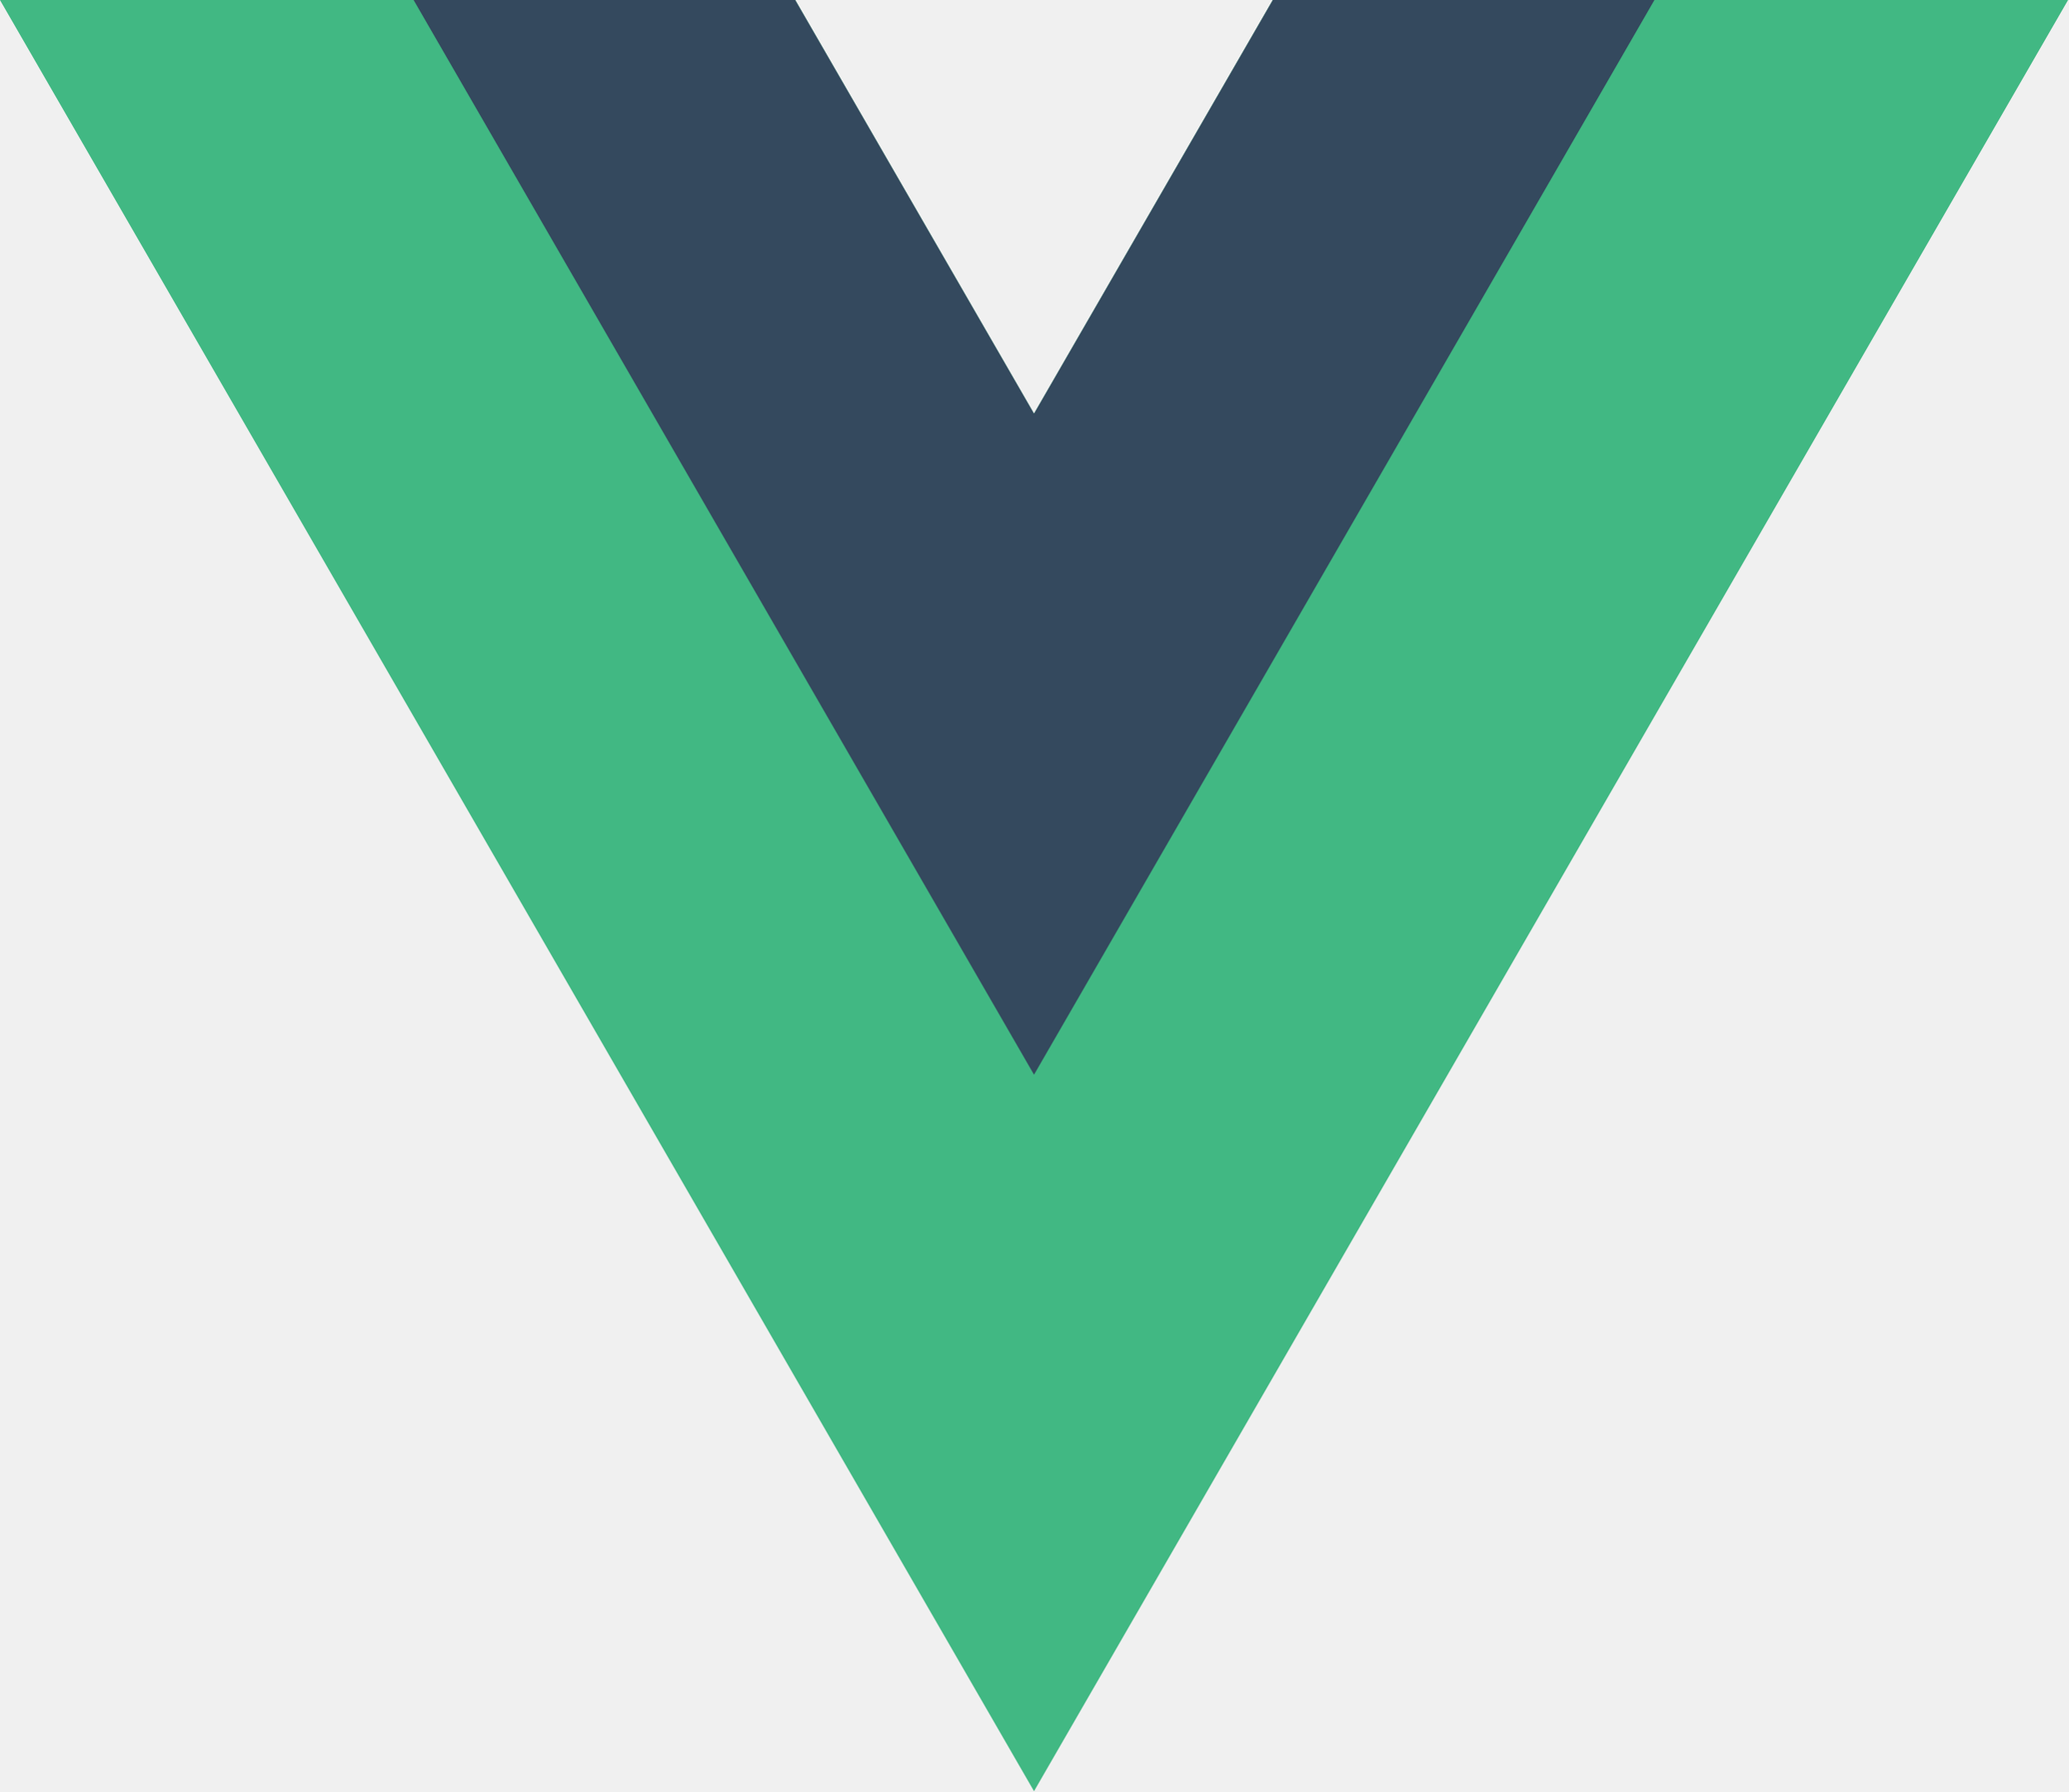
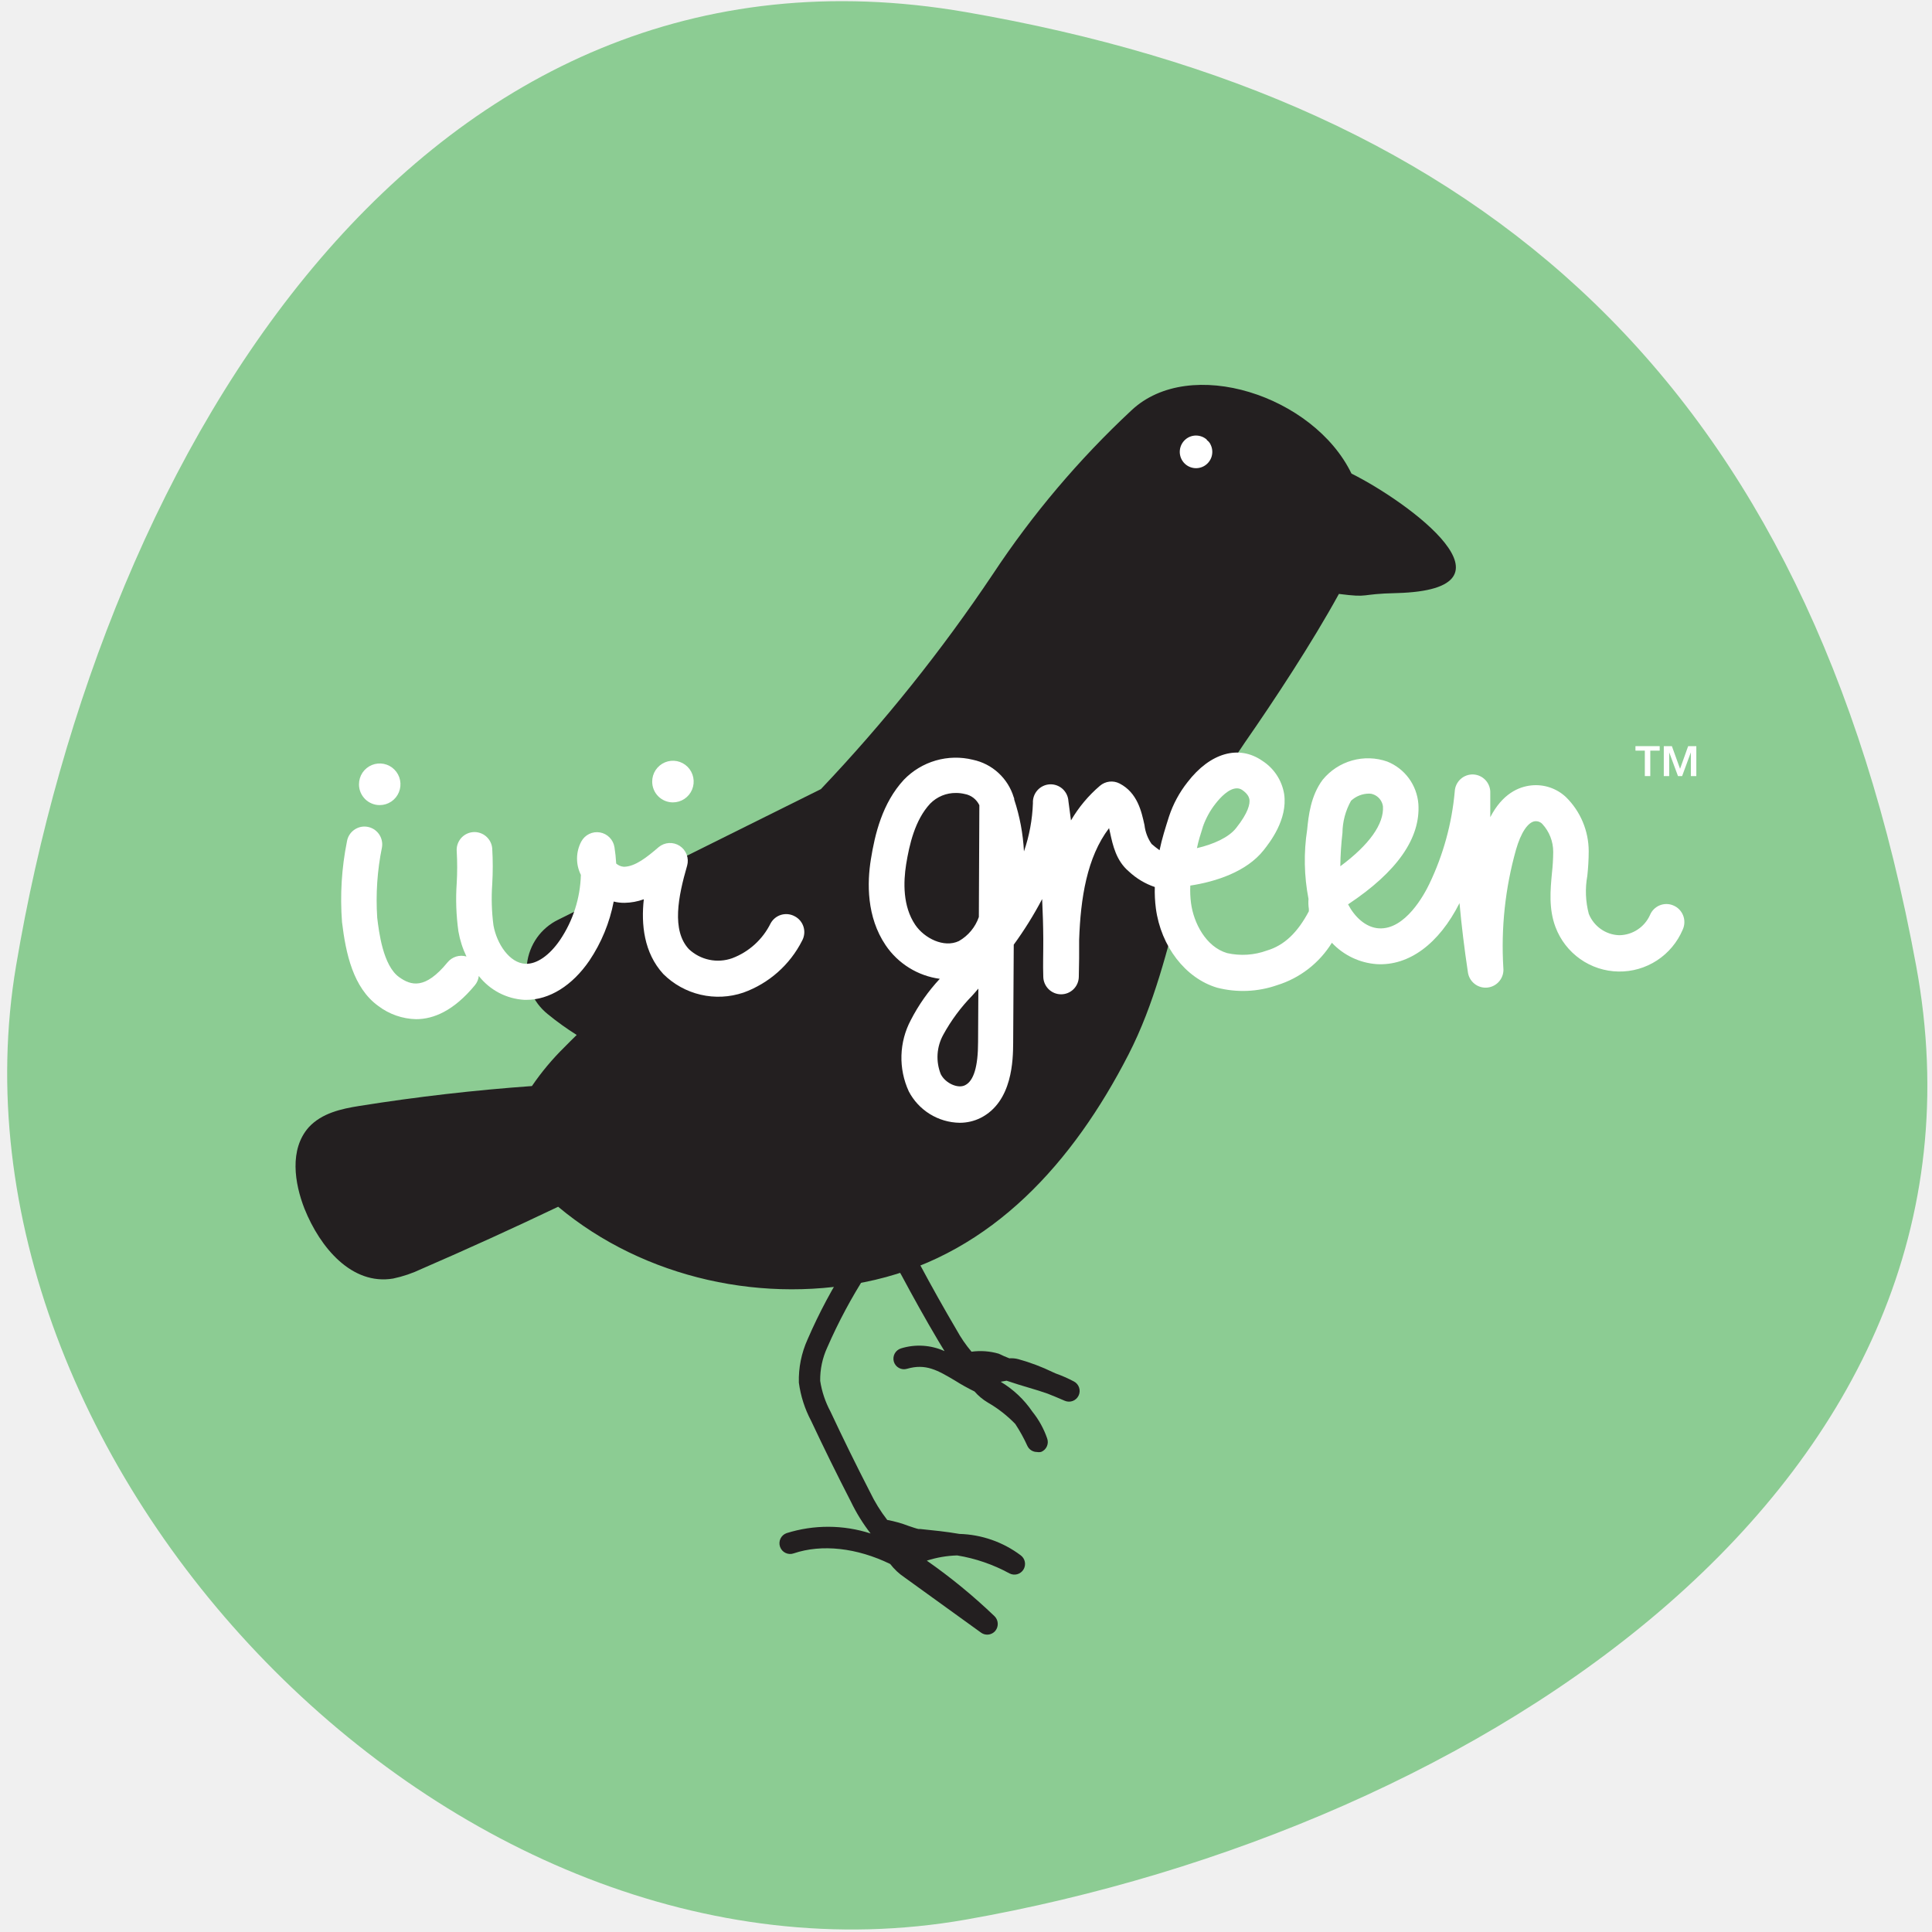
- <svg xmlns="http://www.w3.org/2000/svg" viewBox="0 0 261.76 226.69">
-   <path d="M161.096.001l-30.225 52.351L100.647.001H-.005l130.877 226.688L261.749.001z" fill="#41b883" />
-   <path d="M161.096.001l-30.225 52.351L100.647.001H52.346l78.526 136.01L209.398.001z" fill="#34495e" />
+ <svg xmlns="http://www.w3.org/2000/svg" width="80" height="80" viewBox="0 0 80 80" fill="none">
+   <g clip-path="url(#clip0_3665_1229)">
+     <path d="M0.665 39.994C-2.785 60.466 18.609 83.247 40 79.486C61.221 75.746 83.303 61.441 79.344 39.994C74.894 15.802 61.424 4.213 40 0.502C17.512 -3.395 4.288 18.489 0.665 39.994Z" fill="#8CCC93" />
+     <path d="M67.721 31.082V30.896H68.724V31.082H68.335V32.136H68.109V31.082H67.721Z" fill="white" />
+     <path d="M69.118 31.153V32.136H68.894V30.896H69.229L69.568 31.835L69.903 30.896H70.241V32.136H70.015V31.153L69.653 32.136H69.482L69.118 31.153Z" fill="white" />
+     <path d="M40.882 67.687C40.79 67.688 40.699 67.659 40.624 67.605L37.45 65.314C37.225 65.163 37.027 64.977 36.862 64.762C35.479 64.089 34.029 63.929 32.865 64.322C32.754 64.361 32.632 64.355 32.526 64.303C32.42 64.253 32.339 64.162 32.3 64.05C32.261 63.939 32.268 63.817 32.318 63.711C32.369 63.604 32.46 63.523 32.571 63.484C33.704 63.128 34.919 63.133 36.05 63.498C35.733 63.09 35.459 62.648 35.235 62.182C34.668 61.081 34.112 59.953 33.585 58.831C33.324 58.339 33.153 57.804 33.079 57.252C33.062 56.637 33.185 56.026 33.438 55.466C33.913 54.367 34.478 53.31 35.127 52.304C36.038 50.799 36.891 49.376 37.185 47.74C37.192 47.68 37.21 47.622 37.24 47.569C37.27 47.517 37.31 47.471 37.358 47.434C37.406 47.398 37.462 47.371 37.52 47.357C37.579 47.343 37.64 47.341 37.699 47.351C37.759 47.361 37.815 47.384 37.866 47.417C37.916 47.45 37.959 47.494 37.993 47.544C38.026 47.595 38.048 47.652 38.059 47.711C38.069 47.771 38.067 47.832 38.053 47.891C37.738 49.692 36.791 51.256 35.877 52.765C35.257 53.729 34.715 54.742 34.256 55.794C34.056 56.227 33.955 56.7 33.962 57.178C34.03 57.623 34.175 58.054 34.388 58.45C34.909 59.563 35.459 60.682 36.021 61.774C36.218 62.186 36.459 62.576 36.738 62.937C37.039 62.992 37.335 63.075 37.621 63.185C37.768 63.236 37.971 63.303 38.029 63.312H38.097C38.647 63.368 39.188 63.422 39.727 63.516C40.644 63.541 41.53 63.85 42.265 64.402C42.354 64.468 42.416 64.565 42.437 64.675C42.458 64.784 42.437 64.898 42.379 64.993C42.32 65.087 42.228 65.156 42.12 65.186C42.013 65.215 41.899 65.203 41.8 65.151C41.125 64.783 40.394 64.531 39.635 64.407C39.208 64.419 38.784 64.492 38.377 64.623C39.366 65.314 40.301 66.081 41.174 66.917C41.256 66.994 41.306 67.099 41.314 67.212C41.322 67.325 41.288 67.437 41.218 67.525C41.177 67.575 41.126 67.615 41.068 67.643C41.01 67.671 40.947 67.686 40.882 67.687Z" fill="#231F20" />
+     <path d="M42.941 60.124C42.857 60.125 42.775 60.101 42.704 60.056C42.633 60.011 42.577 59.947 42.541 59.87C42.398 59.555 42.231 59.252 42.041 58.964C41.706 58.617 41.324 58.319 40.906 58.078C40.698 57.955 40.512 57.8 40.353 57.618C40.059 57.473 39.791 57.323 39.553 57.172C38.821 56.738 38.338 56.452 37.556 56.679C37.445 56.712 37.325 56.7 37.223 56.644C37.121 56.589 37.045 56.495 37.012 56.384C36.98 56.272 36.992 56.152 37.047 56.049C37.102 55.947 37.195 55.87 37.306 55.835C37.901 55.65 38.544 55.69 39.112 55.947C39.021 55.805 38.935 55.652 38.85 55.516C38.324 54.63 37.809 53.703 37.321 52.791C37.074 52.388 36.908 51.939 36.832 51.472C36.805 50.954 36.911 50.439 37.141 49.975C37.562 49.085 38.061 48.234 38.632 47.433C39.429 46.252 40.182 45.113 40.415 43.823C40.437 43.708 40.503 43.607 40.598 43.54C40.694 43.473 40.812 43.447 40.926 43.466C41.041 43.487 41.144 43.552 41.21 43.649C41.277 43.745 41.303 43.864 41.282 43.979C41.018 45.455 40.176 46.71 39.365 47.926C38.824 48.684 38.351 49.488 37.95 50.329C37.783 50.654 37.7 51.015 37.709 51.38C37.775 51.732 37.907 52.069 38.097 52.372C38.579 53.275 39.088 54.182 39.609 55.067C39.785 55.389 39.992 55.691 40.229 55.971C40.605 55.919 40.988 55.947 41.353 56.053C41.5 56.124 41.647 56.189 41.794 56.245C41.921 56.236 42.048 56.248 42.17 56.281C42.662 56.417 43.141 56.598 43.6 56.821L43.712 56.871C43.972 56.963 44.226 57.075 44.471 57.205C44.571 57.258 44.647 57.348 44.683 57.456C44.719 57.564 44.712 57.682 44.664 57.785C44.615 57.888 44.529 57.969 44.423 58.01C44.317 58.05 44.199 58.049 44.094 58.005C43.8 57.88 43.571 57.78 43.382 57.709C43.135 57.621 42.882 57.544 42.62 57.467C42.359 57.391 42.003 57.281 41.679 57.172L41.435 57.216C41.959 57.528 42.407 57.951 42.75 58.456C43.015 58.785 43.221 59.158 43.359 59.557C43.399 59.664 43.396 59.782 43.351 59.887C43.306 59.991 43.222 60.074 43.118 60.118C43.06 60.133 43 60.136 42.941 60.124Z" fill="#231F20" />
+     <path d="M55.962 19.61C54.403 16.387 49.274 14.701 46.844 16.998C44.675 19.021 42.752 21.294 41.115 23.77C38.995 26.935 36.612 29.915 33.991 32.676L23.118 38.081C22.765 38.252 22.461 38.509 22.234 38.829C22.008 39.15 21.866 39.523 21.821 39.913C21.777 40.304 21.833 40.699 21.982 41.062C22.132 41.425 22.371 41.744 22.677 41.99C23.059 42.303 23.461 42.592 23.88 42.855C23.709 43.023 23.538 43.191 23.371 43.362C22.871 43.853 22.421 44.392 22.026 44.971C19.644 45.141 17.262 45.415 14.88 45.795C14.135 45.913 13.324 46.09 12.782 46.681C11.976 47.593 12.194 48.995 12.609 50.052C13.256 51.666 14.571 53.228 16.279 52.942C16.686 52.856 17.081 52.722 17.456 52.543C19.35 51.722 21.235 50.864 23.112 49.969C26.674 52.951 31.703 54.052 36.238 52.995C41.1 51.858 44.438 48.127 46.727 43.669C48.891 39.454 48.844 34.624 51.553 30.737C52.765 28.995 54.338 26.604 55.441 24.593C56.768 24.762 56.23 24.593 57.841 24.558C63.235 24.41 58.365 20.812 55.962 19.61Z" fill="#231F20" />
+     <path d="M49.556 18.167C49.671 18.126 49.797 18.132 49.907 18.184C50.017 18.236 50.102 18.329 50.144 18.444C50.21 18.598 50.216 18.771 50.163 18.929C50.109 19.087 49.998 19.22 49.853 19.301C49.707 19.382 49.537 19.407 49.374 19.369C49.212 19.332 49.069 19.235 48.974 19.099C48.878 18.962 48.836 18.794 48.857 18.628C48.877 18.462 48.958 18.31 49.084 18.2C49.209 18.09 49.371 18.031 49.538 18.035C49.704 18.038 49.864 18.103 49.985 18.217" fill="white" />
+     <path d="M15.724 33.337C15.893 33.337 16.059 33.287 16.201 33.192C16.342 33.097 16.452 32.963 16.517 32.805C16.582 32.648 16.599 32.474 16.566 32.307C16.533 32.14 16.451 31.986 16.331 31.866C16.211 31.745 16.058 31.663 15.891 31.63C15.725 31.597 15.552 31.614 15.395 31.679C15.238 31.744 15.104 31.855 15.009 31.996C14.915 32.138 14.865 32.305 14.865 32.475C14.864 32.589 14.886 32.701 14.929 32.806C14.972 32.91 15.036 33.005 15.115 33.086C15.195 33.166 15.29 33.229 15.395 33.272C15.499 33.316 15.611 33.338 15.724 33.337Z" fill="white" />
+     <path d="M27.862 33.225C28.032 33.225 28.198 33.175 28.34 33.081C28.482 32.986 28.592 32.852 28.658 32.694C28.723 32.537 28.74 32.363 28.707 32.196C28.674 32.028 28.592 31.874 28.472 31.753C28.352 31.633 28.198 31.551 28.032 31.517C27.865 31.484 27.692 31.502 27.535 31.567C27.378 31.633 27.244 31.744 27.149 31.886C27.055 32.028 27.005 32.195 27.006 32.366C27.006 32.594 27.096 32.812 27.256 32.973C27.417 33.134 27.635 33.225 27.862 33.225Z" fill="white" />
+     <path d="M32.903 37.939C32.732 37.847 32.532 37.826 32.345 37.881C32.159 37.937 32.002 38.064 31.909 38.235C31.58 38.901 31.011 39.417 30.318 39.678C30.013 39.786 29.686 39.808 29.37 39.742C29.054 39.676 28.762 39.524 28.526 39.303C27.8 38.527 28.082 37.119 28.453 35.843C28.495 35.692 28.488 35.531 28.433 35.384C28.377 35.237 28.277 35.112 28.145 35.026C28.014 34.941 27.859 34.899 27.703 34.908C27.547 34.917 27.397 34.976 27.276 35.076C26.782 35.501 26.3 35.885 25.835 35.891C25.717 35.883 25.604 35.836 25.515 35.758C25.503 35.531 25.479 35.306 25.444 35.082C25.42 34.929 25.349 34.788 25.241 34.678C25.133 34.568 24.994 34.495 24.842 34.469C24.69 34.443 24.534 34.465 24.396 34.533C24.257 34.6 24.144 34.71 24.07 34.846C23.957 35.058 23.897 35.294 23.894 35.534C23.891 35.775 23.945 36.012 24.053 36.227C24.026 37.191 23.727 38.127 23.188 38.925C22.756 39.557 22.226 39.929 21.762 39.908C21.1 39.885 20.568 39.079 20.432 38.311C20.359 37.748 20.342 37.178 20.382 36.611C20.411 36.119 20.411 35.627 20.382 35.135C20.375 35.038 20.348 34.944 20.304 34.857C20.26 34.77 20.199 34.694 20.125 34.63C20.052 34.567 19.966 34.52 19.874 34.49C19.782 34.46 19.685 34.448 19.588 34.456C19.492 34.464 19.398 34.49 19.311 34.535C19.225 34.579 19.148 34.64 19.085 34.714C19.023 34.788 18.975 34.874 18.945 34.966C18.915 35.059 18.904 35.156 18.912 35.253C18.937 35.69 18.937 36.127 18.912 36.564C18.865 37.233 18.889 37.904 18.982 38.568C19.045 38.928 19.157 39.278 19.315 39.607C19.174 39.565 19.025 39.566 18.885 39.61C18.745 39.654 18.621 39.738 18.529 39.852C17.6 40.986 17.018 40.812 16.523 40.458C15.859 39.976 15.691 38.595 15.62 38.004C15.555 37.025 15.621 36.041 15.818 35.079C15.833 34.983 15.829 34.885 15.806 34.791C15.784 34.697 15.743 34.608 15.686 34.53C15.629 34.451 15.557 34.385 15.475 34.334C15.393 34.284 15.301 34.25 15.206 34.235C15.11 34.219 15.013 34.223 14.919 34.246C14.825 34.269 14.737 34.31 14.659 34.367C14.58 34.424 14.514 34.496 14.464 34.578C14.413 34.661 14.38 34.753 14.365 34.849C14.145 35.945 14.077 37.066 14.162 38.181C14.318 39.474 14.618 40.9 15.665 41.656C16.117 41.998 16.664 42.189 17.229 42.202C17.944 42.202 18.785 41.863 19.668 40.791C19.756 40.683 19.811 40.552 19.826 40.413C20.053 40.703 20.339 40.941 20.664 41.112C20.99 41.282 21.348 41.381 21.715 41.402H21.794C22.75 41.402 23.697 40.812 24.406 39.776C24.902 39.037 25.244 38.206 25.412 37.331C25.559 37.368 25.71 37.386 25.862 37.384C26.134 37.38 26.403 37.33 26.659 37.237C26.544 38.267 26.659 39.451 27.465 40.331C27.892 40.756 28.428 41.053 29.014 41.189C29.6 41.325 30.213 41.295 30.782 41.101C31.837 40.722 32.708 39.952 33.215 38.949C33.262 38.862 33.291 38.767 33.301 38.669C33.311 38.571 33.301 38.472 33.272 38.378C33.243 38.284 33.195 38.196 33.132 38.121C33.069 38.046 32.991 37.984 32.903 37.939Z" fill="white" />
+     <path d="M69.285 37.491C69.106 37.415 68.903 37.415 68.723 37.489C68.543 37.563 68.399 37.706 68.324 37.886C68.214 38.132 68.037 38.341 67.814 38.489C67.591 38.638 67.33 38.72 67.062 38.725H67.041C66.769 38.715 66.506 38.626 66.284 38.468C66.062 38.311 65.889 38.093 65.788 37.839C65.653 37.327 65.632 36.79 65.727 36.269C65.764 35.929 65.784 35.589 65.785 35.247C65.784 34.829 65.7 34.415 65.538 34.03C65.376 33.645 65.139 33.296 64.841 33.004C64.65 32.825 64.422 32.689 64.174 32.606C63.926 32.523 63.663 32.495 63.403 32.523C62.877 32.579 62.209 32.871 61.709 33.839C61.709 33.508 61.709 33.175 61.709 32.841C61.718 32.646 61.649 32.454 61.517 32.309C61.386 32.165 61.202 32.078 61.007 32.069C60.812 32.06 60.622 32.13 60.478 32.261C60.333 32.394 60.247 32.578 60.238 32.773C60.119 34.1 59.764 35.395 59.188 36.596C58.974 37.045 58.188 38.503 57.1 38.441C56.535 38.406 56.08 37.945 55.821 37.447C57.847 36.103 58.827 34.707 58.732 33.287C58.701 32.903 58.564 32.535 58.336 32.225C58.108 31.916 57.798 31.676 57.441 31.534C56.973 31.37 56.466 31.355 55.988 31.49C55.511 31.624 55.086 31.902 54.771 32.286C54.271 32.951 54.182 33.792 54.127 34.353C53.98 35.305 53.999 36.276 54.182 37.222C54.171 37.361 54.176 37.501 54.197 37.638C54.197 37.668 54.197 37.706 54.197 37.733C53.73 38.618 53.176 39.147 52.462 39.359C51.933 39.553 51.361 39.589 50.812 39.466C49.929 39.206 49.426 38.211 49.318 37.399C49.286 37.158 49.276 36.914 49.288 36.67C50.35 36.508 51.618 36.094 52.321 35.209C52.568 34.896 53.327 33.94 53.174 32.88C53.128 32.599 53.024 32.332 52.868 32.095C52.713 31.858 52.509 31.657 52.271 31.504C51.3 30.831 50.112 31.165 49.171 32.39C48.835 32.815 48.576 33.295 48.406 33.81C48.262 34.264 48.112 34.731 48.015 35.206C47.901 35.125 47.791 35.038 47.685 34.946C47.524 34.715 47.423 34.447 47.391 34.167C47.268 33.6 47.097 32.824 46.359 32.443C46.23 32.376 46.083 32.349 45.939 32.366C45.794 32.383 45.658 32.442 45.547 32.537C45.069 32.944 44.664 33.429 44.347 33.972C44.314 33.706 44.279 33.441 44.241 33.175C44.23 32.979 44.142 32.796 43.997 32.665C43.851 32.535 43.66 32.467 43.465 32.478C43.27 32.489 43.087 32.578 42.957 32.724C42.827 32.87 42.76 33.062 42.771 33.258C42.747 33.938 42.622 34.612 42.4 35.256C42.362 34.526 42.227 33.804 41.997 33.11C41.997 33.08 41.997 33.048 41.977 33.016C41.86 32.628 41.641 32.279 41.343 32.005C41.046 31.731 40.68 31.543 40.285 31.46C39.779 31.335 39.249 31.346 38.748 31.491C38.247 31.636 37.792 31.91 37.429 32.286C36.529 33.258 36.227 34.553 36.062 35.578C35.903 36.555 35.88 37.966 36.671 39.138C36.926 39.516 37.258 39.835 37.645 40.075C38.031 40.315 38.464 40.47 38.915 40.531C38.438 41.042 38.035 41.616 37.715 42.238C37.474 42.69 37.342 43.191 37.327 43.704C37.312 44.216 37.416 44.724 37.63 45.19C37.831 45.577 38.134 45.902 38.504 46.131C38.875 46.36 39.3 46.485 39.735 46.492C40.036 46.493 40.333 46.425 40.603 46.291C41.938 45.618 41.947 43.852 41.953 43.188L41.977 39.117C42.414 38.517 42.807 37.886 43.153 37.228C43.179 37.78 43.197 38.332 43.2 38.887C43.203 39.442 43.182 39.929 43.2 40.44C43.202 40.633 43.28 40.818 43.416 40.955C43.553 41.092 43.737 41.17 43.929 41.172C44.123 41.174 44.309 41.1 44.448 40.965C44.587 40.83 44.667 40.646 44.671 40.452C44.685 39.938 44.688 39.424 44.685 38.911C44.744 37.199 45.006 35.495 45.924 34.291L45.968 34.489C46.08 35.002 46.218 35.64 46.741 36.083C47.05 36.373 47.417 36.594 47.818 36.729C47.809 37.025 47.824 37.321 47.862 37.615C48.071 39.188 49.088 40.508 50.394 40.897C51.216 41.109 52.081 41.073 52.882 40.794C53.825 40.502 54.63 39.879 55.15 39.038C55.636 39.555 56.297 39.871 57.003 39.923C58.335 40.003 59.58 39.088 60.435 37.396C60.521 38.347 60.638 39.294 60.779 40.233C60.8 40.429 60.897 40.608 61.05 40.732C61.202 40.856 61.398 40.914 61.593 40.893C61.788 40.872 61.967 40.775 62.09 40.621C62.213 40.468 62.271 40.273 62.25 40.077C62.15 38.428 62.327 36.775 62.774 35.185C62.977 34.474 63.274 34.031 63.571 34.004C63.625 34 63.68 34.008 63.731 34.028C63.782 34.048 63.828 34.079 63.865 34.12C64.155 34.433 64.316 34.846 64.315 35.274C64.313 35.57 64.295 35.865 64.262 36.159C64.197 36.847 64.124 37.635 64.412 38.394C64.613 38.926 64.969 39.385 65.433 39.712C65.896 40.039 66.447 40.219 67.014 40.229C67.581 40.239 68.137 40.079 68.612 39.769C69.087 39.459 69.459 39.013 69.68 38.489C69.721 38.397 69.744 38.299 69.746 38.199C69.749 38.098 69.731 37.999 69.694 37.905C69.657 37.812 69.602 37.727 69.532 37.656C69.462 37.585 69.378 37.529 69.285 37.491ZM49.809 34.243C49.926 33.894 50.103 33.567 50.332 33.278C50.535 33.018 50.885 32.644 51.215 32.644C51.296 32.642 51.375 32.667 51.441 32.714C51.671 32.874 51.715 33.01 51.735 33.092C51.765 33.287 51.691 33.65 51.185 34.288C50.877 34.68 50.244 34.961 49.562 35.12C49.627 34.807 49.721 34.512 49.809 34.243ZM40.5 43.141C40.5 44.171 40.318 44.759 39.962 44.936C39.668 45.089 39.15 44.859 38.956 44.481C38.851 44.218 38.805 43.935 38.823 43.652C38.841 43.369 38.922 43.093 39.059 42.846C39.383 42.253 39.787 41.708 40.259 41.225L40.356 41.116L40.512 40.936L40.5 43.141ZM40.532 37.972C40.386 38.393 40.092 38.746 39.706 38.967C39.088 39.262 38.274 38.852 37.897 38.294C37.377 37.523 37.406 36.523 37.521 35.793C37.653 34.979 37.885 33.954 38.515 33.278C38.655 33.135 38.822 33.022 39.008 32.945C39.193 32.869 39.391 32.832 39.591 32.835C39.71 32.835 39.828 32.849 39.944 32.877C40.075 32.9 40.199 32.954 40.305 33.035C40.411 33.117 40.496 33.222 40.553 33.343L40.532 37.972ZM55.588 34.489C55.593 34.022 55.715 33.564 55.944 33.157C56.147 32.968 56.414 32.862 56.691 32.862C56.749 32.86 56.808 32.87 56.862 32.892C56.967 32.93 57.06 32.995 57.131 33.082C57.202 33.169 57.248 33.273 57.265 33.385C57.315 34.12 56.694 34.984 55.5 35.87C55.505 35.408 55.534 34.947 55.588 34.489Z" fill="white" />
+   </g>
+   <defs>
+     <clipPath id="clip0_3665_1229">
+       <rect width="80" height="80" fill="white" />
+     </clipPath>
+   </defs>
</svg>
